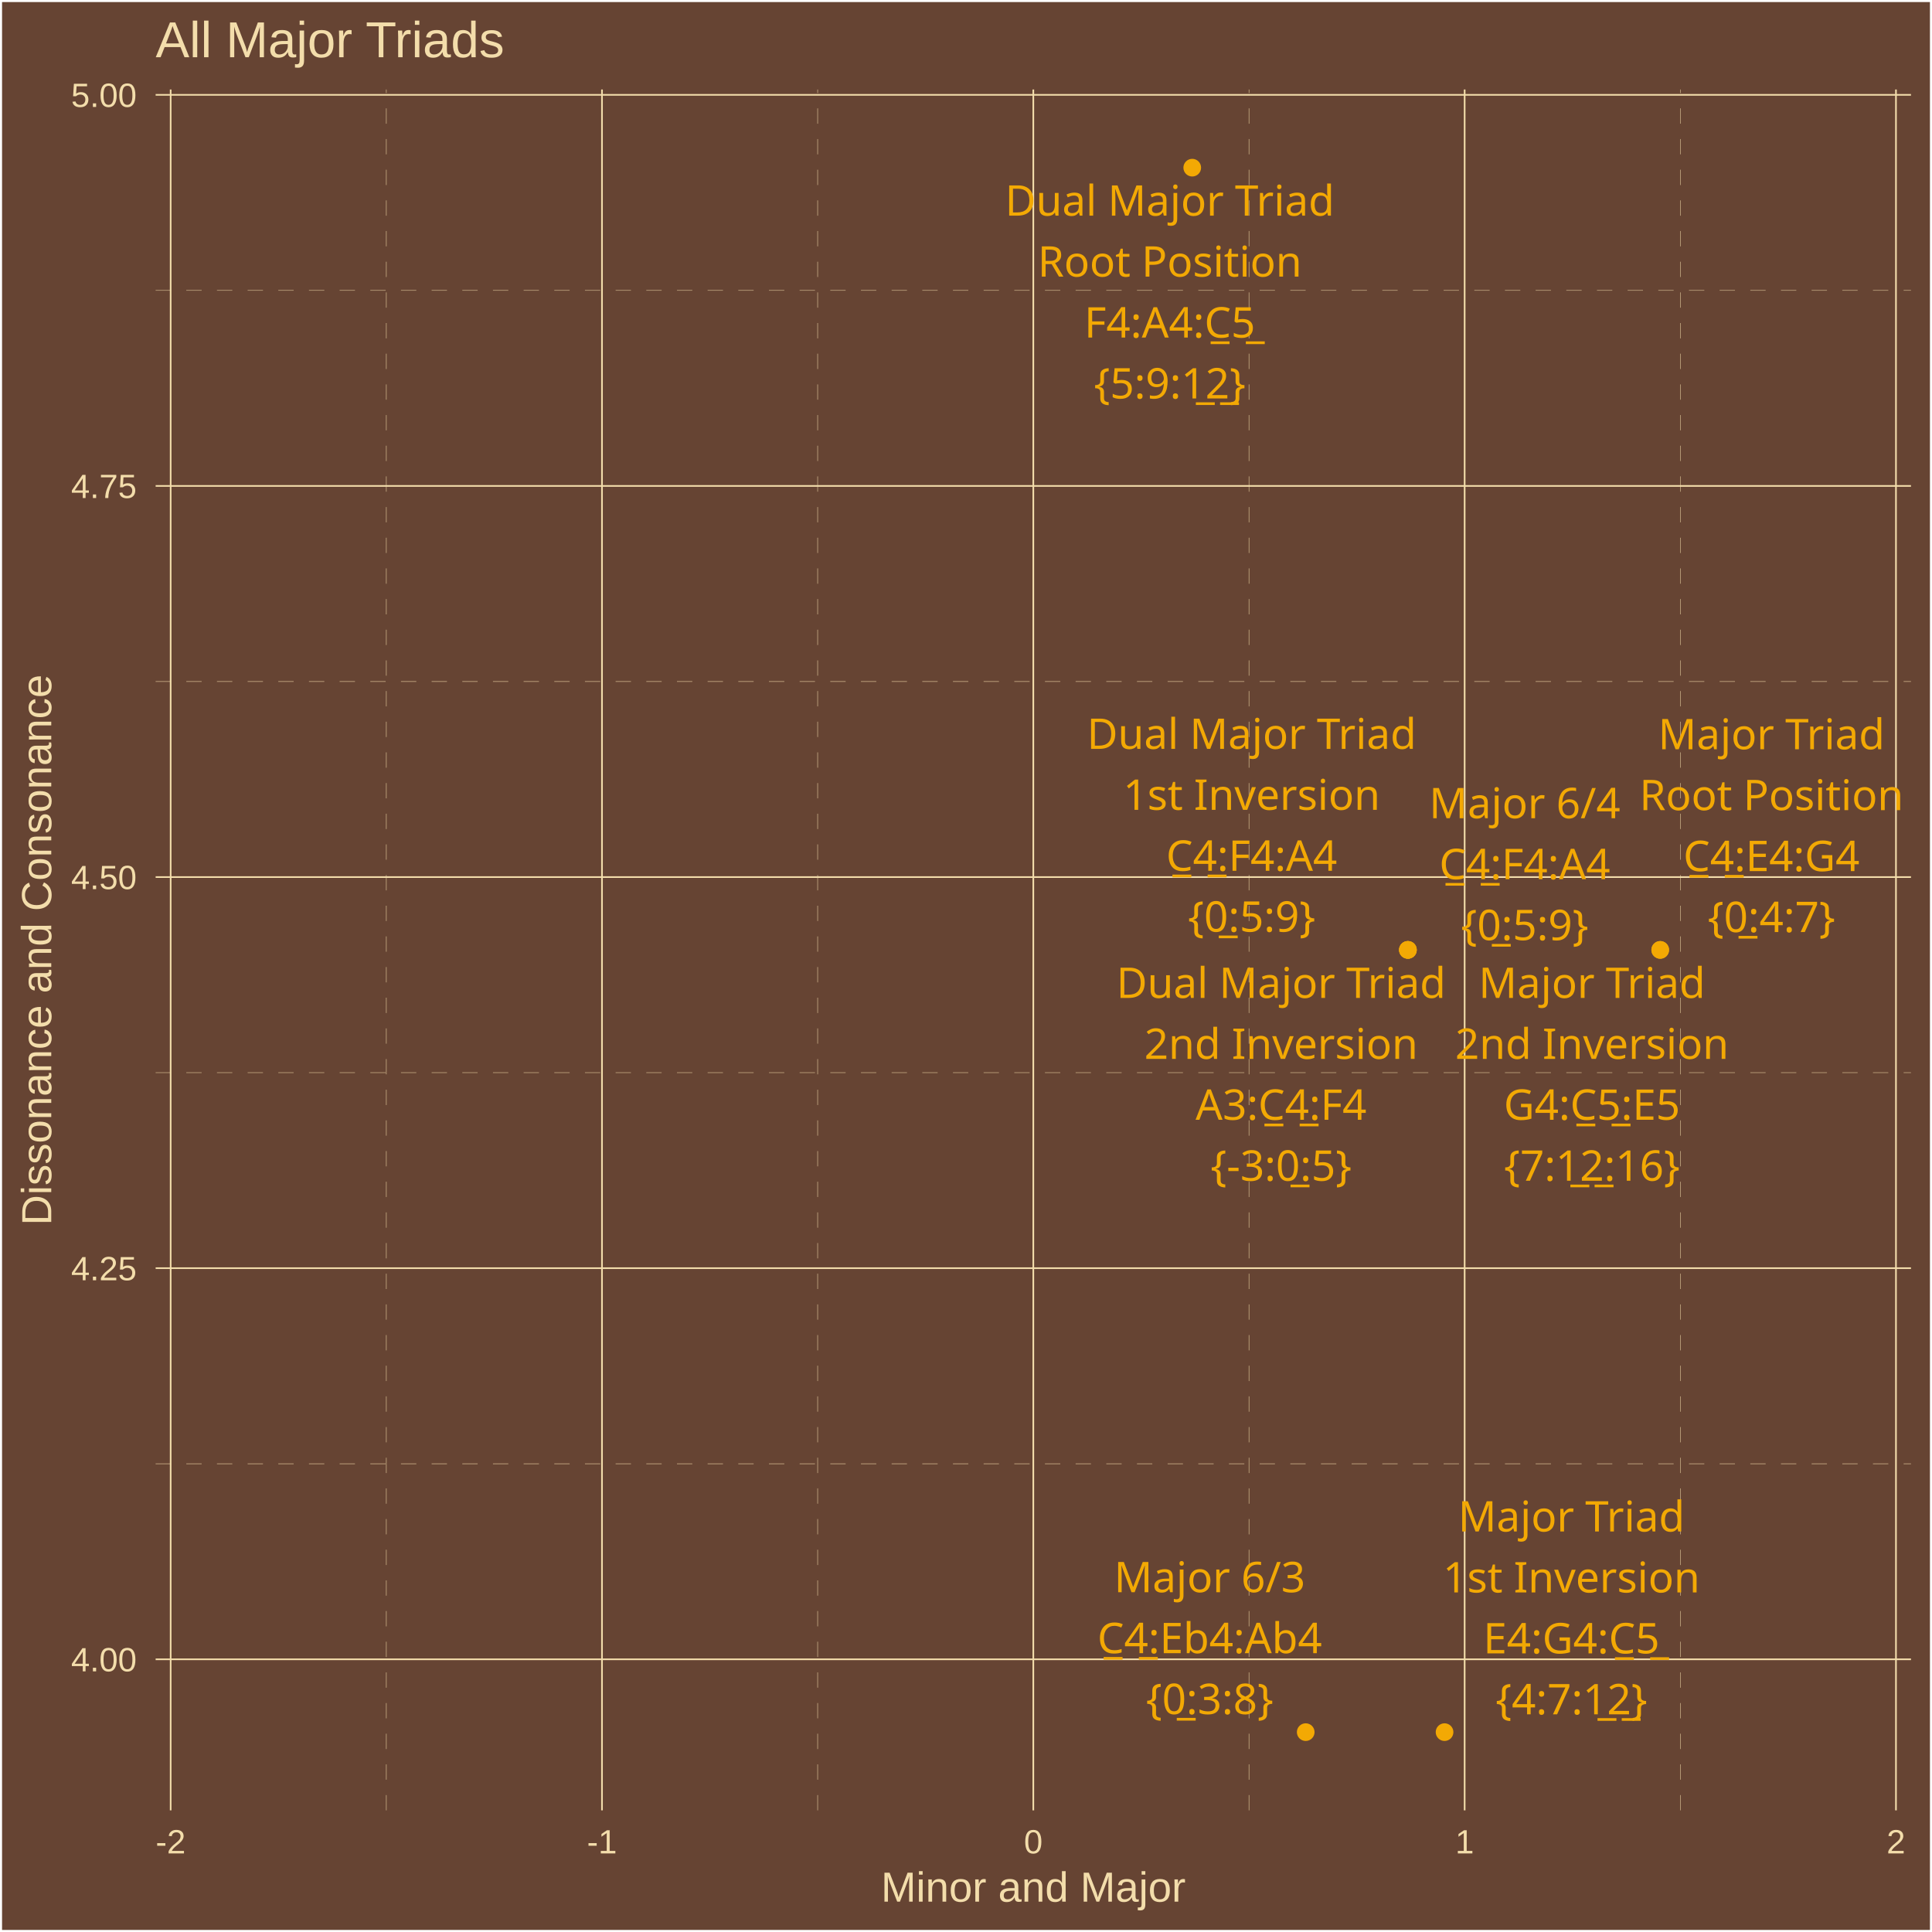
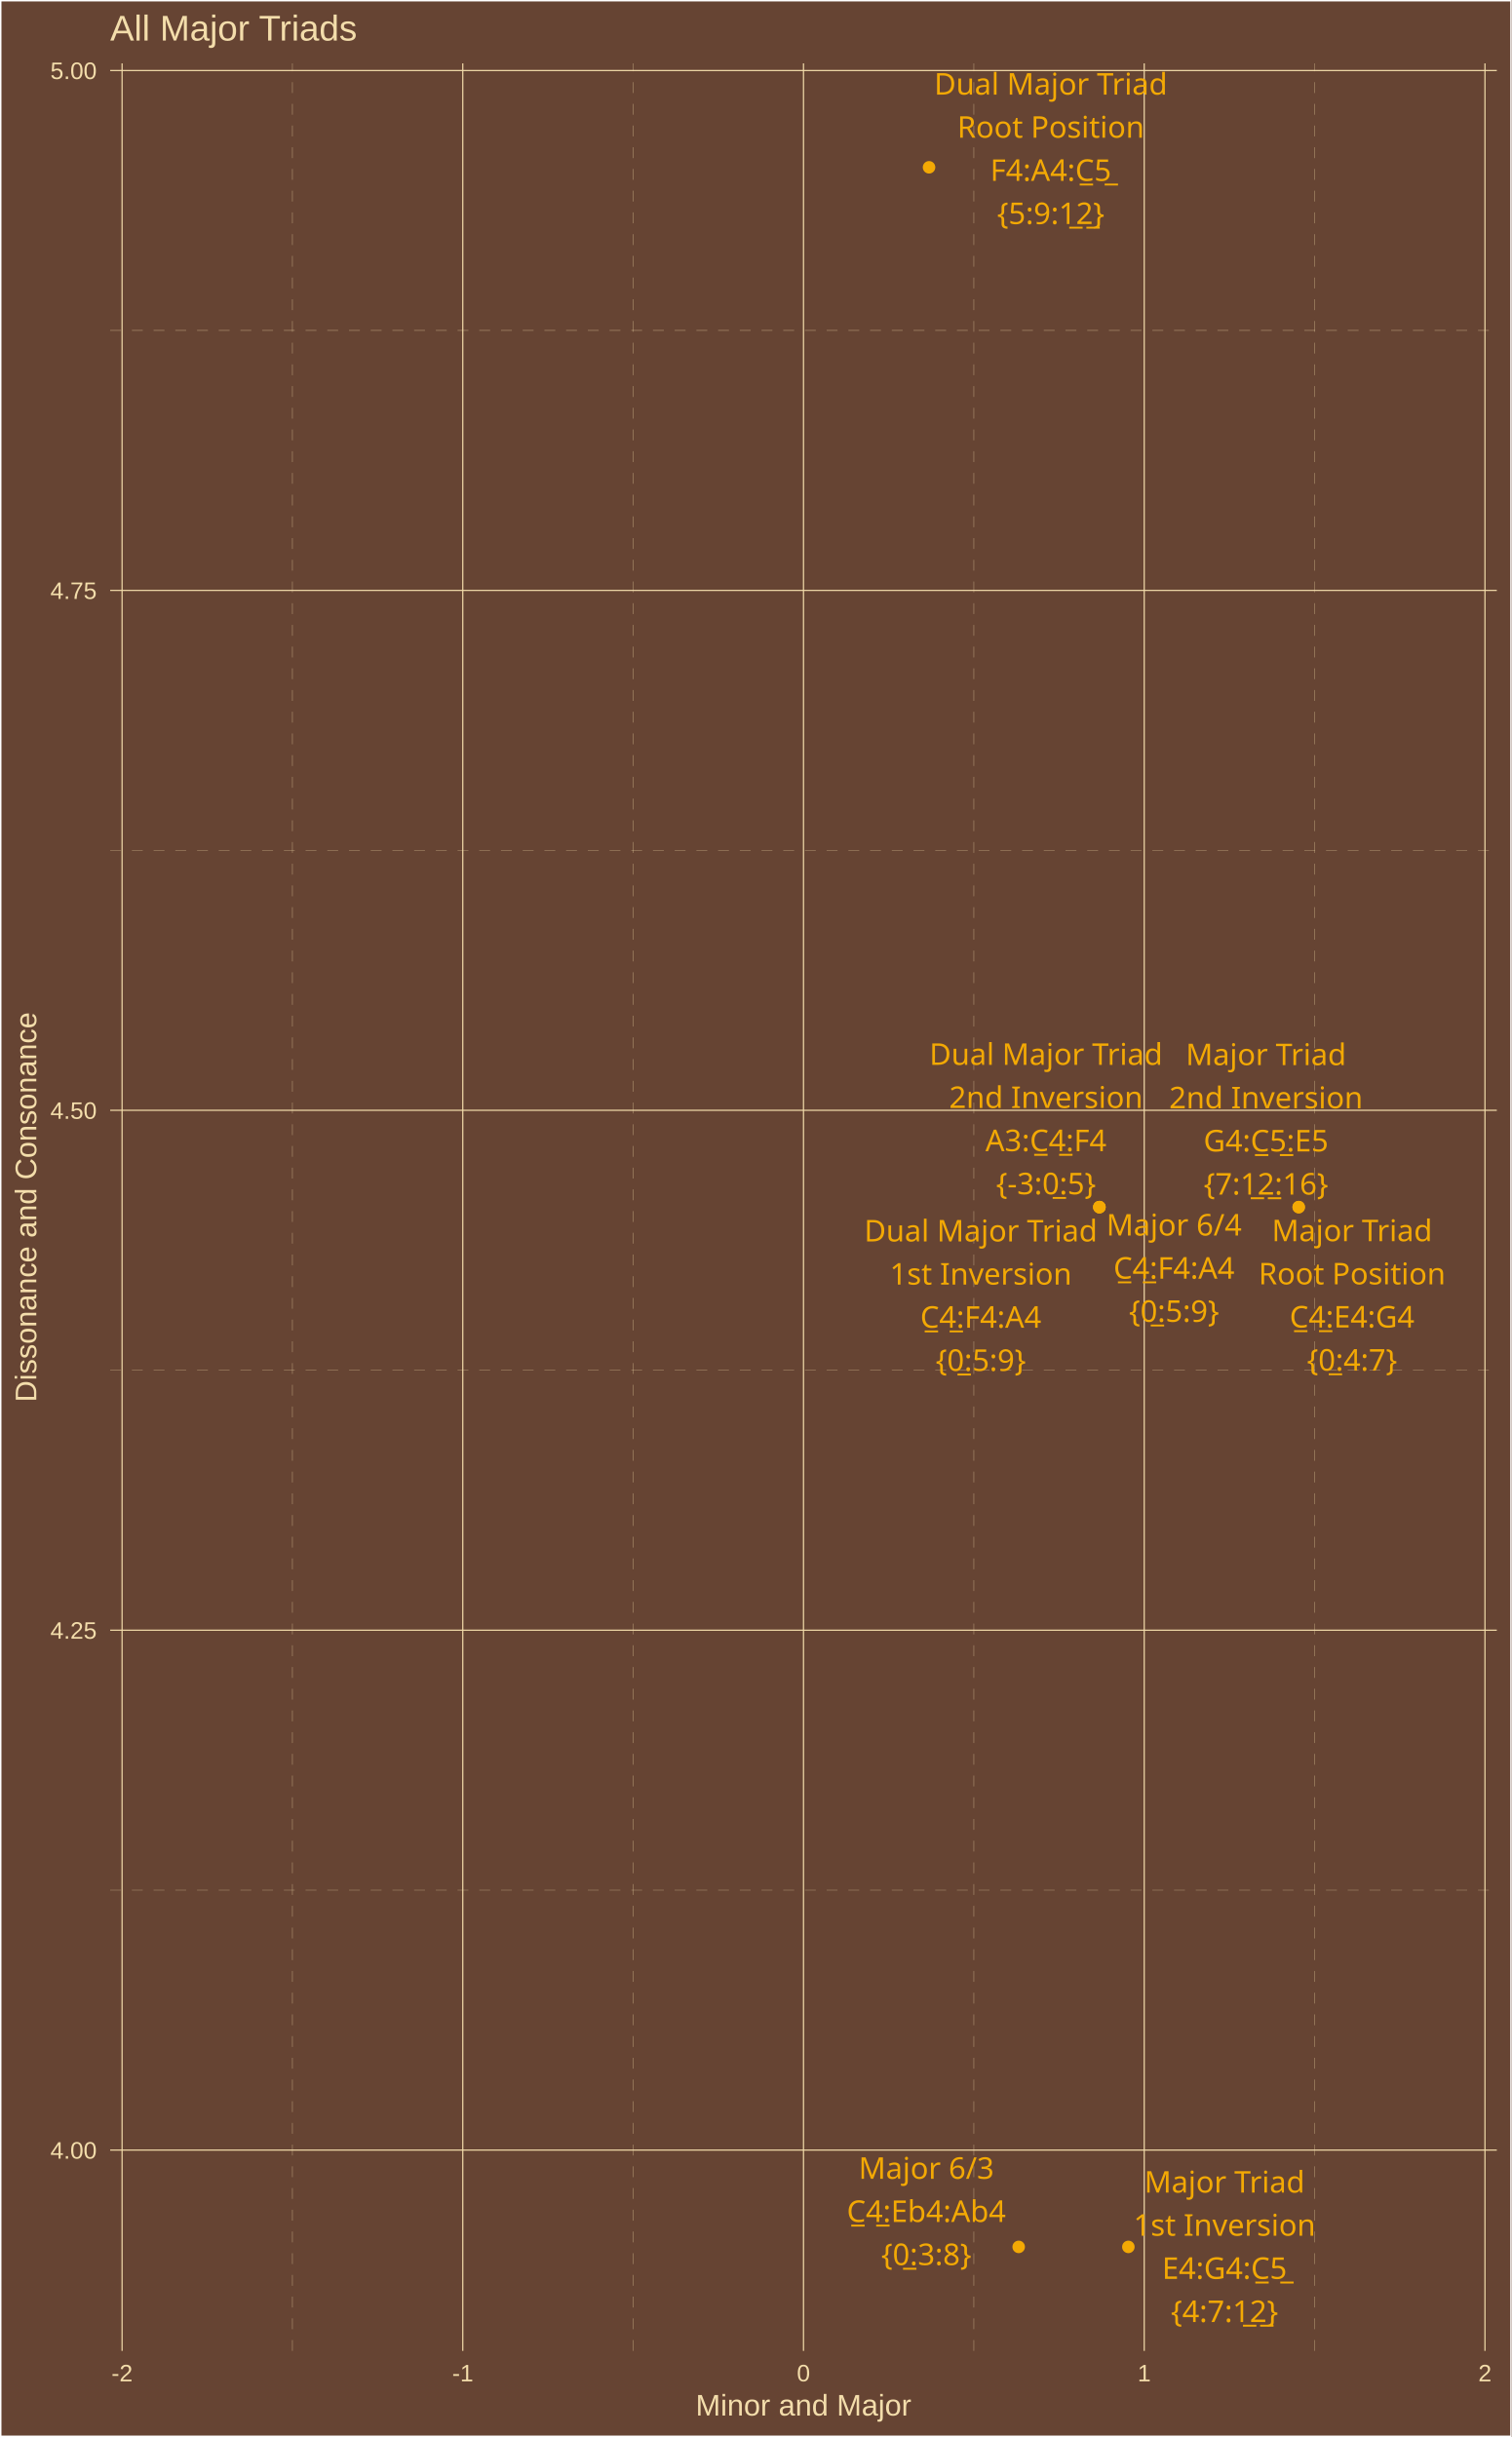
- <svg xmlns="http://www.w3.org/2000/svg" class="svglite" width="504.00pt" height="504.00pt" viewBox="0 0 504.00 504.00">
+ <svg xmlns="http://www.w3.org/2000/svg" class="svglite" width="557.00pt" height="898.00pt" viewBox="0 0 557.00 898.00">
  <defs>
    <style type="text/css">
    .svglite line, .svglite polyline, .svglite polygon, .svglite path, .svglite rect, .svglite circle {
      fill: none;
      stroke: #000000;
      stroke-linecap: round;
      stroke-linejoin: round;
      stroke-miterlimit: 10.00;
    }
    .svglite text {
      white-space: pre;
    }
  </style>
  </defs>
  <rect width="100%" height="100%" style="stroke: none; fill: #664433;" />
  <defs>
-     <clipPath id="cpMC4wMHw1MDQuMDB8MC4wMHw1MDQuMDA=">
-       <rect x="0.00" y="0.00" width="504.00" height="504.00" />
+     <clipPath id="cpMC4wMHw1NTcuMDB8MC4wMHw4OTguMDA=">
+       <rect x="0.00" y="0.00" width="557.00" height="898.00" />
    </clipPath>
  </defs>
-   <g clip-path="url(#cpMC4wMHw1MDQuMDB8MC4wMHw1MDQuMDA=)">
-     <rect x="0.00" y="-0" width="504.00" height="504.00" style="stroke-width: 1.07; stroke: #FFFFFF; fill: #664433;" />
+   <g clip-path="url(#cpMC4wMHw1NTcuMDB8MC4wMHw4OTguMDA=)">
+     <rect x="0.00" y="0.00" width="557.00" height="898.00" style="stroke-width: 1.07; stroke: #FFFFFF; fill: #664433;" />
  </g>
  <defs>
-     <clipPath id="cpNDAuNjB8NDk4LjUyfDIzLjM0fDQ3Mi4yNw==">
-       <rect x="40.60" y="23.34" width="457.92" height="448.93" />
+     <clipPath id="cpNDAuNjB8NTUxLjUyfDIzLjM0fDg2Ni4yNw==">
+       <rect x="40.60" y="23.34" width="510.92" height="842.93" />
    </clipPath>
  </defs>
-   <g clip-path="url(#cpNDAuNjB8NDk4LjUyfDIzLjM0fDQ3Mi4yNw==)">
-     <rect x="40.60" y="23.34" width="457.92" height="448.93" style="stroke-width: 1.07; stroke: none; fill: #664433;" />
-     <polyline points="40.60,381.85 498.52,381.85 " style="stroke-width: 0.11; stroke: #F3DDAB; stroke-dasharray: 4.00,4.00; stroke-linecap: butt;" />
-     <polyline points="40.60,279.82 498.52,279.82 " style="stroke-width: 0.11; stroke: #F3DDAB; stroke-dasharray: 4.00,4.00; stroke-linecap: butt;" />
-     <polyline points="40.60,177.79 498.52,177.79 " style="stroke-width: 0.11; stroke: #F3DDAB; stroke-dasharray: 4.00,4.00; stroke-linecap: butt;" />
-     <polyline points="40.60,75.76 498.52,75.76 " style="stroke-width: 0.11; stroke: #F3DDAB; stroke-dasharray: 4.00,4.00; stroke-linecap: butt;" />
-     <polyline points="100.78,472.27 100.78,23.34 " style="stroke-width: 0.11; stroke: #F3DDAB; stroke-dasharray: 4.00,4.00; stroke-linecap: butt;" />
-     <polyline points="213.30,472.27 213.30,23.34 " style="stroke-width: 0.11; stroke: #F3DDAB; stroke-dasharray: 4.00,4.00; stroke-linecap: butt;" />
-     <polyline points="325.82,472.27 325.82,23.34 " style="stroke-width: 0.11; stroke: #F3DDAB; stroke-dasharray: 4.00,4.00; stroke-linecap: butt;" />
-     <polyline points="438.34,472.27 438.34,23.34 " style="stroke-width: 0.11; stroke: #F3DDAB; stroke-dasharray: 4.00,4.00; stroke-linecap: butt;" />
-     <polyline points="40.60,432.86 498.52,432.86 " style="stroke-width: 0.43; stroke: #F3DDAB; stroke-linecap: butt;" />
-     <polyline points="40.60,330.83 498.52,330.83 " style="stroke-width: 0.43; stroke: #F3DDAB; stroke-linecap: butt;" />
-     <polyline points="40.60,228.80 498.52,228.80 " style="stroke-width: 0.43; stroke: #F3DDAB; stroke-linecap: butt;" />
-     <polyline points="40.60,126.77 498.52,126.77 " style="stroke-width: 0.43; stroke: #F3DDAB; stroke-linecap: butt;" />
-     <polyline points="40.60,24.74 498.52,24.74 " style="stroke-width: 0.43; stroke: #F3DDAB; stroke-linecap: butt;" />
-     <polyline points="44.52,472.27 44.52,23.34 " style="stroke-width: 0.43; stroke: #F3DDAB; stroke-linecap: butt;" />
-     <polyline points="157.04,472.27 157.04,23.34 " style="stroke-width: 0.43; stroke: #F3DDAB; stroke-linecap: butt;" />
-     <polyline points="269.56,472.27 269.56,23.34 " style="stroke-width: 0.43; stroke: #F3DDAB; stroke-linecap: butt;" />
-     <polyline points="382.08,472.27 382.08,23.34 " style="stroke-width: 0.43; stroke: #F3DDAB; stroke-linecap: butt;" />
-     <polyline points="494.60,472.27 494.60,23.34 " style="stroke-width: 0.43; stroke: #F3DDAB; stroke-linecap: butt;" />
-     <circle cx="433.10" cy="247.80" r="1.95" style="stroke-width: 0.71; stroke: #F3A904; fill: #F3A904;" />
-     <circle cx="376.84" cy="451.86" r="1.95" style="stroke-width: 0.71; stroke: #F3A904; fill: #F3A904;" />
-     <circle cx="433.10" cy="247.80" r="1.95" style="stroke-width: 0.71; stroke: #F3A904; fill: #F3A904;" />
-     <circle cx="340.62" cy="451.86" r="1.95" style="stroke-width: 0.71; stroke: #F3A904; fill: #F3A904;" />
-     <circle cx="367.28" cy="247.80" r="1.95" style="stroke-width: 0.71; stroke: #F3A904; fill: #F3A904;" />
-     <circle cx="311.02" cy="43.74" r="1.95" style="stroke-width: 0.71; stroke: #F3A904; fill: #F3A904;" />
-     <circle cx="367.28" cy="247.80" r="1.95" style="stroke-width: 0.71; stroke: #F3A904; fill: #F3A904;" />
-     <circle cx="367.28" cy="247.80" r="1.95" style="stroke-width: 0.71; stroke: #F3A904; fill: #F3A904;" />
-     <text x="462.12" y="195.46" text-anchor="middle" style="font-size: 11.04px;fill: #F3A904; font-family: &quot;Arial Unicode MS&quot;;" textLength="55.77px" lengthAdjust="spacingAndGlyphs">Major Triad</text>
-     <text x="462.12" y="211.35" text-anchor="middle" style="font-size: 11.04px;fill: #F3A904; font-family: &quot;Arial Unicode MS&quot;;" textLength="65.61px" lengthAdjust="spacingAndGlyphs">Root Position</text>
-     <text x="462.12" y="227.25" text-anchor="middle" style="font-size: 11.04px;fill: #F3A904; font-family: &quot;Arial Unicode MS&quot;;" textLength="48.44px" lengthAdjust="spacingAndGlyphs">C̲4̲:E4:G4</text>
-     <text x="462.12" y="243.15" text-anchor="middle" style="font-size: 11.04px;fill: #F3A904; font-family: &quot;Arial Unicode MS&quot;;" textLength="31.91px" lengthAdjust="spacingAndGlyphs">{0̲:4:7}</text>
-     <text x="409.94" y="399.52" text-anchor="middle" style="font-size: 11.04px;fill: #F3A904; font-family: &quot;Arial Unicode MS&quot;;" textLength="55.77px" lengthAdjust="spacingAndGlyphs">Major Triad</text>
-     <text x="409.94" y="415.42" text-anchor="middle" style="font-size: 11.04px;fill: #F3A904; font-family: &quot;Arial Unicode MS&quot;;" textLength="62.54px" lengthAdjust="spacingAndGlyphs">1st Inversion</text>
-     <text x="409.94" y="431.32" text-anchor="middle" style="font-size: 11.04px;fill: #F3A904; font-family: &quot;Arial Unicode MS&quot;;" textLength="48.44px" lengthAdjust="spacingAndGlyphs">E4:G4:C̲5̲</text>
-     <text x="409.94" y="447.21" text-anchor="middle" style="font-size: 11.04px;fill: #F3A904; font-family: &quot;Arial Unicode MS&quot;;" textLength="38.04px" lengthAdjust="spacingAndGlyphs">{4:7:1̲2̲}</text>
-     <text x="415.29" y="260.33" text-anchor="middle" style="font-size: 11.04px;fill: #F3A904; font-family: &quot;Arial Unicode MS&quot;;" textLength="55.77px" lengthAdjust="spacingAndGlyphs">Major Triad</text>
-     <text x="415.29" y="276.23" text-anchor="middle" style="font-size: 11.04px;fill: #F3A904; font-family: &quot;Arial Unicode MS&quot;;" textLength="66.23px" lengthAdjust="spacingAndGlyphs">2nd Inversion</text>
-     <text x="415.29" y="292.12" text-anchor="middle" style="font-size: 11.04px;fill: #F3A904; font-family: &quot;Arial Unicode MS&quot;;" textLength="48.44px" lengthAdjust="spacingAndGlyphs">G4:C̲5̲:E5</text>
-     <text x="415.29" y="308.02" text-anchor="middle" style="font-size: 11.04px;fill: #F3A904; font-family: &quot;Arial Unicode MS&quot;;" textLength="44.18px" lengthAdjust="spacingAndGlyphs">{7:1̲2̲:16}</text>
-     <text x="315.57" y="415.36" text-anchor="middle" style="font-size: 11.04px;fill: #F3A904; font-family: &quot;Arial Unicode MS&quot;;" textLength="45.98px" lengthAdjust="spacingAndGlyphs">Major 6/3</text>
-     <text x="315.57" y="431.26" text-anchor="middle" style="font-size: 11.04px;fill: #F3A904; font-family: &quot;Arial Unicode MS&quot;;" textLength="59.49px" lengthAdjust="spacingAndGlyphs">C̲4̲:Eb4:Ab4</text>
-     <text x="315.57" y="447.15" text-anchor="middle" style="font-size: 11.04px;fill: #F3A904; font-family: &quot;Arial Unicode MS&quot;;" textLength="31.91px" lengthAdjust="spacingAndGlyphs">{0̲:3:8}</text>
-     <text x="397.76" y="213.45" text-anchor="middle" style="font-size: 11.04px;fill: #F3A904; font-family: &quot;Arial Unicode MS&quot;;" textLength="45.98px" lengthAdjust="spacingAndGlyphs">Major 6/4</text>
-     <text x="397.76" y="229.35" text-anchor="middle" style="font-size: 11.04px;fill: #F3A904; font-family: &quot;Arial Unicode MS&quot;;" textLength="46.60px" lengthAdjust="spacingAndGlyphs">C̲4̲:F4:A4</text>
-     <text x="397.76" y="245.25" text-anchor="middle" style="font-size: 11.04px;fill: #F3A904; font-family: &quot;Arial Unicode MS&quot;;" textLength="31.91px" lengthAdjust="spacingAndGlyphs">{0̲:5:9}</text>
-     <text x="305.16" y="56.26" text-anchor="middle" style="font-size: 11.04px;fill: #F3A904; font-family: &quot;Arial Unicode MS&quot;;" textLength="81.52px" lengthAdjust="spacingAndGlyphs">Dual Major Triad</text>
-     <text x="305.16" y="72.16" text-anchor="middle" style="font-size: 11.04px;fill: #F3A904; font-family: &quot;Arial Unicode MS&quot;;" textLength="65.61px" lengthAdjust="spacingAndGlyphs">Root Position</text>
-     <text x="305.16" y="88.06" text-anchor="middle" style="font-size: 11.04px;fill: #F3A904; font-family: &quot;Arial Unicode MS&quot;;" textLength="46.60px" lengthAdjust="spacingAndGlyphs">F4:A4:C̲5̲</text>
-     <text x="305.16" y="103.95" text-anchor="middle" style="font-size: 11.04px;fill: #F3A904; font-family: &quot;Arial Unicode MS&quot;;" textLength="38.04px" lengthAdjust="spacingAndGlyphs">{5:9:1̲2̲}</text>
-     <text x="326.52" y="195.36" text-anchor="middle" style="font-size: 11.04px;fill: #F3A904; font-family: &quot;Arial Unicode MS&quot;;" textLength="81.52px" lengthAdjust="spacingAndGlyphs">Dual Major Triad</text>
-     <text x="326.52" y="211.26" text-anchor="middle" style="font-size: 11.04px;fill: #F3A904; font-family: &quot;Arial Unicode MS&quot;;" textLength="62.54px" lengthAdjust="spacingAndGlyphs">1st Inversion</text>
-     <text x="326.52" y="227.16" text-anchor="middle" style="font-size: 11.04px;fill: #F3A904; font-family: &quot;Arial Unicode MS&quot;;" textLength="46.60px" lengthAdjust="spacingAndGlyphs">C̲4̲:F4:A4</text>
-     <text x="326.52" y="243.05" text-anchor="middle" style="font-size: 11.04px;fill: #F3A904; font-family: &quot;Arial Unicode MS&quot;;" textLength="31.91px" lengthAdjust="spacingAndGlyphs">{0̲:5:9}</text>
-     <text x="334.20" y="260.33" text-anchor="middle" style="font-size: 11.04px;fill: #F3A904; font-family: &quot;Arial Unicode MS&quot;;" textLength="81.52px" lengthAdjust="spacingAndGlyphs">Dual Major Triad</text>
-     <text x="334.20" y="276.23" text-anchor="middle" style="font-size: 11.04px;fill: #F3A904; font-family: &quot;Arial Unicode MS&quot;;" textLength="66.23px" lengthAdjust="spacingAndGlyphs">2nd Inversion</text>
-     <text x="334.20" y="292.12" text-anchor="middle" style="font-size: 11.04px;fill: #F3A904; font-family: &quot;Arial Unicode MS&quot;;" textLength="46.60px" lengthAdjust="spacingAndGlyphs">A3:C̲4̲:F4</text>
-     <text x="334.20" y="308.02" text-anchor="middle" style="font-size: 11.04px;fill: #F3A904; font-family: &quot;Arial Unicode MS&quot;;" textLength="35.58px" lengthAdjust="spacingAndGlyphs">{-3:0̲:5}</text>
+   <g clip-path="url(#cpNDAuNjB8NTUxLjUyfDIzLjM0fDg2Ni4yNw==)">
+     <rect x="40.60" y="23.34" width="510.92" height="842.93" style="stroke-width: 1.07; stroke: none; fill: #664433;" />
+     <polyline points="40.60,696.49 551.52,696.49 " style="stroke-width: 0.11; stroke: #F3DDAB; stroke-dasharray: 4.00,4.00; stroke-linecap: butt;" />
+     <polyline points="40.60,504.91 551.52,504.91 " style="stroke-width: 0.11; stroke: #F3DDAB; stroke-dasharray: 4.00,4.00; stroke-linecap: butt;" />
+     <polyline points="40.60,313.34 551.52,313.34 " style="stroke-width: 0.11; stroke: #F3DDAB; stroke-dasharray: 4.00,4.00; stroke-linecap: butt;" />
+     <polyline points="40.60,121.76 551.52,121.76 " style="stroke-width: 0.11; stroke: #F3DDAB; stroke-dasharray: 4.00,4.00; stroke-linecap: butt;" />
+     <polyline points="107.75,866.27 107.75,23.34 " style="stroke-width: 0.11; stroke: #F3DDAB; stroke-dasharray: 4.00,4.00; stroke-linecap: butt;" />
+     <polyline points="233.29,866.27 233.29,23.34 " style="stroke-width: 0.11; stroke: #F3DDAB; stroke-dasharray: 4.00,4.00; stroke-linecap: butt;" />
+     <polyline points="358.83,866.27 358.83,23.34 " style="stroke-width: 0.11; stroke: #F3DDAB; stroke-dasharray: 4.00,4.00; stroke-linecap: butt;" />
+     <polyline points="484.38,866.27 484.38,23.34 " style="stroke-width: 0.11; stroke: #F3DDAB; stroke-dasharray: 4.00,4.00; stroke-linecap: butt;" />
+     <polyline points="40.60,792.28 551.52,792.28 " style="stroke-width: 0.43; stroke: #F3DDAB; stroke-linecap: butt;" />
+     <polyline points="40.60,600.70 551.52,600.70 " style="stroke-width: 0.43; stroke: #F3DDAB; stroke-linecap: butt;" />
+     <polyline points="40.60,409.13 551.52,409.13 " style="stroke-width: 0.43; stroke: #F3DDAB; stroke-linecap: butt;" />
+     <polyline points="40.60,217.55 551.52,217.55 " style="stroke-width: 0.43; stroke: #F3DDAB; stroke-linecap: butt;" />
+     <polyline points="40.60,25.98 551.52,25.98 " style="stroke-width: 0.43; stroke: #F3DDAB; stroke-linecap: butt;" />
+     <polyline points="44.98,866.27 44.98,23.34 " style="stroke-width: 0.43; stroke: #F3DDAB; stroke-linecap: butt;" />
+     <polyline points="170.52,866.27 170.52,23.34 " style="stroke-width: 0.43; stroke: #F3DDAB; stroke-linecap: butt;" />
+     <polyline points="296.06,866.27 296.06,23.34 " style="stroke-width: 0.43; stroke: #F3DDAB; stroke-linecap: butt;" />
+     <polyline points="421.61,866.27 421.61,23.34 " style="stroke-width: 0.43; stroke: #F3DDAB; stroke-linecap: butt;" />
+     <polyline points="547.15,866.27 547.15,23.34 " style="stroke-width: 0.43; stroke: #F3DDAB; stroke-linecap: butt;" />
+     <circle cx="478.53" cy="444.80" r="1.95" style="stroke-width: 0.71; stroke: #F3A904; fill: #F3A904;" />
+     <circle cx="415.76" cy="827.95" r="1.95" style="stroke-width: 0.71; stroke: #F3A904; fill: #F3A904;" />
+     <circle cx="478.53" cy="444.80" r="1.95" style="stroke-width: 0.71; stroke: #F3A904; fill: #F3A904;" />
+     <circle cx="375.35" cy="827.95" r="1.95" style="stroke-width: 0.71; stroke: #F3A904; fill: #F3A904;" />
+     <circle cx="405.09" cy="444.80" r="1.95" style="stroke-width: 0.71; stroke: #F3A904; fill: #F3A904;" />
+     <circle cx="342.32" cy="61.65" r="1.95" style="stroke-width: 0.71; stroke: #F3A904; fill: #F3A904;" />
+     <circle cx="405.09" cy="444.80" r="1.95" style="stroke-width: 0.71; stroke: #F3A904; fill: #F3A904;" />
+     <circle cx="405.09" cy="444.80" r="1.95" style="stroke-width: 0.71; stroke: #F3A904; fill: #F3A904;" />
+     <text x="498.18" y="457.37" text-anchor="middle" style="font-size: 11.04px;fill: #F3A904; font-family: &quot;Arial Unicode MS&quot;;" textLength="55.77px" lengthAdjust="spacingAndGlyphs">Major Triad</text>
+     <text x="498.18" y="473.27" text-anchor="middle" style="font-size: 11.04px;fill: #F3A904; font-family: &quot;Arial Unicode MS&quot;;" textLength="65.61px" lengthAdjust="spacingAndGlyphs">Root Position</text>
+     <text x="498.18" y="489.16" text-anchor="middle" style="font-size: 11.04px;fill: #F3A904; font-family: &quot;Arial Unicode MS&quot;;" textLength="48.44px" lengthAdjust="spacingAndGlyphs">C̲4̲:E4:G4</text>
+     <text x="498.18" y="505.06" text-anchor="middle" style="font-size: 11.04px;fill: #F3A904; font-family: &quot;Arial Unicode MS&quot;;" textLength="31.91px" lengthAdjust="spacingAndGlyphs">{0̲:4:7}</text>
+     <text x="451.19" y="807.94" text-anchor="middle" style="font-size: 11.04px;fill: #F3A904; font-family: &quot;Arial Unicode MS&quot;;" textLength="55.77px" lengthAdjust="spacingAndGlyphs">Major Triad</text>
+     <text x="451.19" y="823.83" text-anchor="middle" style="font-size: 11.04px;fill: #F3A904; font-family: &quot;Arial Unicode MS&quot;;" textLength="62.54px" lengthAdjust="spacingAndGlyphs">1st Inversion</text>
+     <text x="451.19" y="839.73" text-anchor="middle" style="font-size: 11.04px;fill: #F3A904; font-family: &quot;Arial Unicode MS&quot;;" textLength="48.44px" lengthAdjust="spacingAndGlyphs">E4:G4:C̲5̲</text>
+     <text x="451.19" y="855.63" text-anchor="middle" style="font-size: 11.04px;fill: #F3A904; font-family: &quot;Arial Unicode MS&quot;;" textLength="38.04px" lengthAdjust="spacingAndGlyphs">{4:7:1̲2̲}</text>
+     <text x="466.47" y="392.49" text-anchor="middle" style="font-size: 11.04px;fill: #F3A904; font-family: &quot;Arial Unicode MS&quot;;" textLength="55.77px" lengthAdjust="spacingAndGlyphs">Major Triad</text>
+     <text x="466.47" y="408.39" text-anchor="middle" style="font-size: 11.04px;fill: #F3A904; font-family: &quot;Arial Unicode MS&quot;;" textLength="66.23px" lengthAdjust="spacingAndGlyphs">2nd Inversion</text>
+     <text x="466.47" y="424.28" text-anchor="middle" style="font-size: 11.04px;fill: #F3A904; font-family: &quot;Arial Unicode MS&quot;;" textLength="48.44px" lengthAdjust="spacingAndGlyphs">G4:C̲5̲:E5</text>
+     <text x="466.47" y="440.18" text-anchor="middle" style="font-size: 11.04px;fill: #F3A904; font-family: &quot;Arial Unicode MS&quot;;" textLength="44.18px" lengthAdjust="spacingAndGlyphs">{7:1̲2̲:16}</text>
+     <text x="341.32" y="802.86" text-anchor="middle" style="font-size: 11.04px;fill: #F3A904; font-family: &quot;Arial Unicode MS&quot;;" textLength="45.98px" lengthAdjust="spacingAndGlyphs">Major 6/3</text>
+     <text x="341.32" y="818.75" text-anchor="middle" style="font-size: 11.04px;fill: #F3A904; font-family: &quot;Arial Unicode MS&quot;;" textLength="59.49px" lengthAdjust="spacingAndGlyphs">C̲4̲:Eb4:Ab4</text>
+     <text x="341.32" y="834.65" text-anchor="middle" style="font-size: 11.04px;fill: #F3A904; font-family: &quot;Arial Unicode MS&quot;;" textLength="31.91px" lengthAdjust="spacingAndGlyphs">{0̲:3:8}</text>
+     <text x="432.59" y="455.28" text-anchor="middle" style="font-size: 11.04px;fill: #F3A904; font-family: &quot;Arial Unicode MS&quot;;" textLength="45.98px" lengthAdjust="spacingAndGlyphs">Major 6/4</text>
+     <text x="432.59" y="471.17" text-anchor="middle" style="font-size: 11.04px;fill: #F3A904; font-family: &quot;Arial Unicode MS&quot;;" textLength="46.60px" lengthAdjust="spacingAndGlyphs">C̲4̲:F4:A4</text>
+     <text x="432.59" y="487.07" text-anchor="middle" style="font-size: 11.04px;fill: #F3A904; font-family: &quot;Arial Unicode MS&quot;;" textLength="31.91px" lengthAdjust="spacingAndGlyphs">{0̲:5:9}</text>
+     <text x="387.17" y="34.86" text-anchor="middle" style="font-size: 11.04px;fill: #F3A904; font-family: &quot;Arial Unicode MS&quot;;" textLength="81.52px" lengthAdjust="spacingAndGlyphs">Dual Major Triad</text>
+     <text x="387.17" y="50.75" text-anchor="middle" style="font-size: 11.04px;fill: #F3A904; font-family: &quot;Arial Unicode MS&quot;;" textLength="65.61px" lengthAdjust="spacingAndGlyphs">Root Position</text>
+     <text x="387.17" y="66.65" text-anchor="middle" style="font-size: 11.04px;fill: #F3A904; font-family: &quot;Arial Unicode MS&quot;;" textLength="46.60px" lengthAdjust="spacingAndGlyphs">F4:A4:C̲5̲</text>
+     <text x="387.17" y="82.55" text-anchor="middle" style="font-size: 11.04px;fill: #F3A904; font-family: &quot;Arial Unicode MS&quot;;" textLength="38.04px" lengthAdjust="spacingAndGlyphs">{5:9:1̲2̲}</text>
+     <text x="361.39" y="457.45" text-anchor="middle" style="font-size: 11.04px;fill: #F3A904; font-family: &quot;Arial Unicode MS&quot;;" textLength="81.52px" lengthAdjust="spacingAndGlyphs">Dual Major Triad</text>
+     <text x="361.39" y="473.35" text-anchor="middle" style="font-size: 11.04px;fill: #F3A904; font-family: &quot;Arial Unicode MS&quot;;" textLength="62.54px" lengthAdjust="spacingAndGlyphs">1st Inversion</text>
+     <text x="361.39" y="489.25" text-anchor="middle" style="font-size: 11.04px;fill: #F3A904; font-family: &quot;Arial Unicode MS&quot;;" textLength="46.60px" lengthAdjust="spacingAndGlyphs">C̲4̲:F4:A4</text>
+     <text x="361.39" y="505.15" text-anchor="middle" style="font-size: 11.04px;fill: #F3A904; font-family: &quot;Arial Unicode MS&quot;;" textLength="31.91px" lengthAdjust="spacingAndGlyphs">{0̲:5:9}</text>
+     <text x="385.41" y="392.38" text-anchor="middle" style="font-size: 11.04px;fill: #F3A904; font-family: &quot;Arial Unicode MS&quot;;" textLength="81.52px" lengthAdjust="spacingAndGlyphs">Dual Major Triad</text>
+     <text x="385.41" y="408.28" text-anchor="middle" style="font-size: 11.04px;fill: #F3A904; font-family: &quot;Arial Unicode MS&quot;;" textLength="66.23px" lengthAdjust="spacingAndGlyphs">2nd Inversion</text>
+     <text x="385.41" y="424.18" text-anchor="middle" style="font-size: 11.04px;fill: #F3A904; font-family: &quot;Arial Unicode MS&quot;;" textLength="46.60px" lengthAdjust="spacingAndGlyphs">A3:C̲4̲:F4</text>
+     <text x="385.41" y="440.07" text-anchor="middle" style="font-size: 11.04px;fill: #F3A904; font-family: &quot;Arial Unicode MS&quot;;" textLength="35.58px" lengthAdjust="spacingAndGlyphs">{-3:0̲:5}</text>
  </g>
-   <g clip-path="url(#cpMC4wMHw1MDQuMDB8MC4wMHw1MDQuMDA=)">
-     <text x="35.67" y="436.01" text-anchor="end" style="font-size: 8.80px;fill: #F3DDAB; font-family: &quot;Arial&quot;;" textLength="17.13px" lengthAdjust="spacingAndGlyphs">4.00</text>
-     <text x="35.67" y="333.98" text-anchor="end" style="font-size: 8.80px;fill: #F3DDAB; font-family: &quot;Arial&quot;;" textLength="17.13px" lengthAdjust="spacingAndGlyphs">4.25</text>
-     <text x="35.67" y="231.95" text-anchor="end" style="font-size: 8.80px;fill: #F3DDAB; font-family: &quot;Arial&quot;;" textLength="17.13px" lengthAdjust="spacingAndGlyphs">4.50</text>
-     <text x="35.67" y="129.92" text-anchor="end" style="font-size: 8.80px;fill: #F3DDAB; font-family: &quot;Arial&quot;;" textLength="17.13px" lengthAdjust="spacingAndGlyphs">4.75</text>
-     <text x="35.67" y="27.90" text-anchor="end" style="font-size: 8.80px;fill: #F3DDAB; font-family: &quot;Arial&quot;;" textLength="17.13px" lengthAdjust="spacingAndGlyphs">5.00</text>
-     <text x="44.52" y="483.50" text-anchor="middle" style="font-size: 8.80px;fill: #F3DDAB; font-family: &quot;Arial&quot;;" textLength="7.83px" lengthAdjust="spacingAndGlyphs">-2</text>
-     <text x="157.04" y="483.50" text-anchor="middle" style="font-size: 8.80px;fill: #F3DDAB; font-family: &quot;Arial&quot;;" textLength="7.83px" lengthAdjust="spacingAndGlyphs">-1</text>
-     <text x="269.56" y="483.50" text-anchor="middle" style="font-size: 8.80px;fill: #F3DDAB; font-family: &quot;Arial&quot;;" textLength="4.90px" lengthAdjust="spacingAndGlyphs">0</text>
-     <text x="382.08" y="483.50" text-anchor="middle" style="font-size: 8.80px;fill: #F3DDAB; font-family: &quot;Arial&quot;;" textLength="4.90px" lengthAdjust="spacingAndGlyphs">1</text>
-     <text x="494.60" y="483.50" text-anchor="middle" style="font-size: 8.80px;fill: #F3DDAB; font-family: &quot;Arial&quot;;" textLength="4.90px" lengthAdjust="spacingAndGlyphs">2</text>
-     <text x="269.56" y="496.09" text-anchor="middle" style="font-size: 11.00px;fill: #F3DDAB; font-family: &quot;Arial&quot;;" textLength="79.49px" lengthAdjust="spacingAndGlyphs">Minor and Major</text>
-     <text transform="translate(13.37,247.80) rotate(-90)" text-anchor="middle" style="font-size: 11.00px;fill: #F3DDAB; font-family: &quot;Arial&quot;;" textLength="143.73px" lengthAdjust="spacingAndGlyphs">Dissonance and Consonance</text>
+   <g clip-path="url(#cpMC4wMHw1NTcuMDB8MC4wMHw4OTguMDA=)">
+     <text x="35.67" y="795.43" text-anchor="end" style="font-size: 8.80px;fill: #F3DDAB; font-family: &quot;Arial&quot;;" textLength="17.13px" lengthAdjust="spacingAndGlyphs">4.00</text>
+     <text x="35.67" y="603.85" text-anchor="end" style="font-size: 8.80px;fill: #F3DDAB; font-family: &quot;Arial&quot;;" textLength="17.13px" lengthAdjust="spacingAndGlyphs">4.25</text>
+     <text x="35.67" y="412.28" text-anchor="end" style="font-size: 8.80px;fill: #F3DDAB; font-family: &quot;Arial&quot;;" textLength="17.13px" lengthAdjust="spacingAndGlyphs">4.50</text>
+     <text x="35.67" y="220.70" text-anchor="end" style="font-size: 8.80px;fill: #F3DDAB; font-family: &quot;Arial&quot;;" textLength="17.13px" lengthAdjust="spacingAndGlyphs">4.75</text>
+     <text x="35.67" y="29.13" text-anchor="end" style="font-size: 8.80px;fill: #F3DDAB; font-family: &quot;Arial&quot;;" textLength="17.13px" lengthAdjust="spacingAndGlyphs">5.00</text>
+     <text x="44.98" y="877.50" text-anchor="middle" style="font-size: 8.80px;fill: #F3DDAB; font-family: &quot;Arial&quot;;" textLength="7.83px" lengthAdjust="spacingAndGlyphs">-2</text>
+     <text x="170.52" y="877.50" text-anchor="middle" style="font-size: 8.80px;fill: #F3DDAB; font-family: &quot;Arial&quot;;" textLength="7.83px" lengthAdjust="spacingAndGlyphs">-1</text>
+     <text x="296.06" y="877.50" text-anchor="middle" style="font-size: 8.80px;fill: #F3DDAB; font-family: &quot;Arial&quot;;" textLength="4.90px" lengthAdjust="spacingAndGlyphs">0</text>
+     <text x="421.61" y="877.50" text-anchor="middle" style="font-size: 8.80px;fill: #F3DDAB; font-family: &quot;Arial&quot;;" textLength="4.90px" lengthAdjust="spacingAndGlyphs">1</text>
+     <text x="547.15" y="877.50" text-anchor="middle" style="font-size: 8.80px;fill: #F3DDAB; font-family: &quot;Arial&quot;;" textLength="4.90px" lengthAdjust="spacingAndGlyphs">2</text>
+     <text x="296.06" y="890.09" text-anchor="middle" style="font-size: 11.00px;fill: #F3DDAB; font-family: &quot;Arial&quot;;" textLength="79.49px" lengthAdjust="spacingAndGlyphs">Minor and Major</text>
+     <text transform="translate(13.37,444.80) rotate(-90)" text-anchor="middle" style="font-size: 11.00px;fill: #F3DDAB; font-family: &quot;Arial&quot;;" textLength="143.73px" lengthAdjust="spacingAndGlyphs">Dissonance and Consonance</text>
    <text x="40.60" y="14.94" style="font-size: 13.20px;fill: #F3DDAB; font-family: &quot;Arial&quot;;" textLength="91.62px" lengthAdjust="spacingAndGlyphs">All Major Triads</text>
  </g>
</svg>
